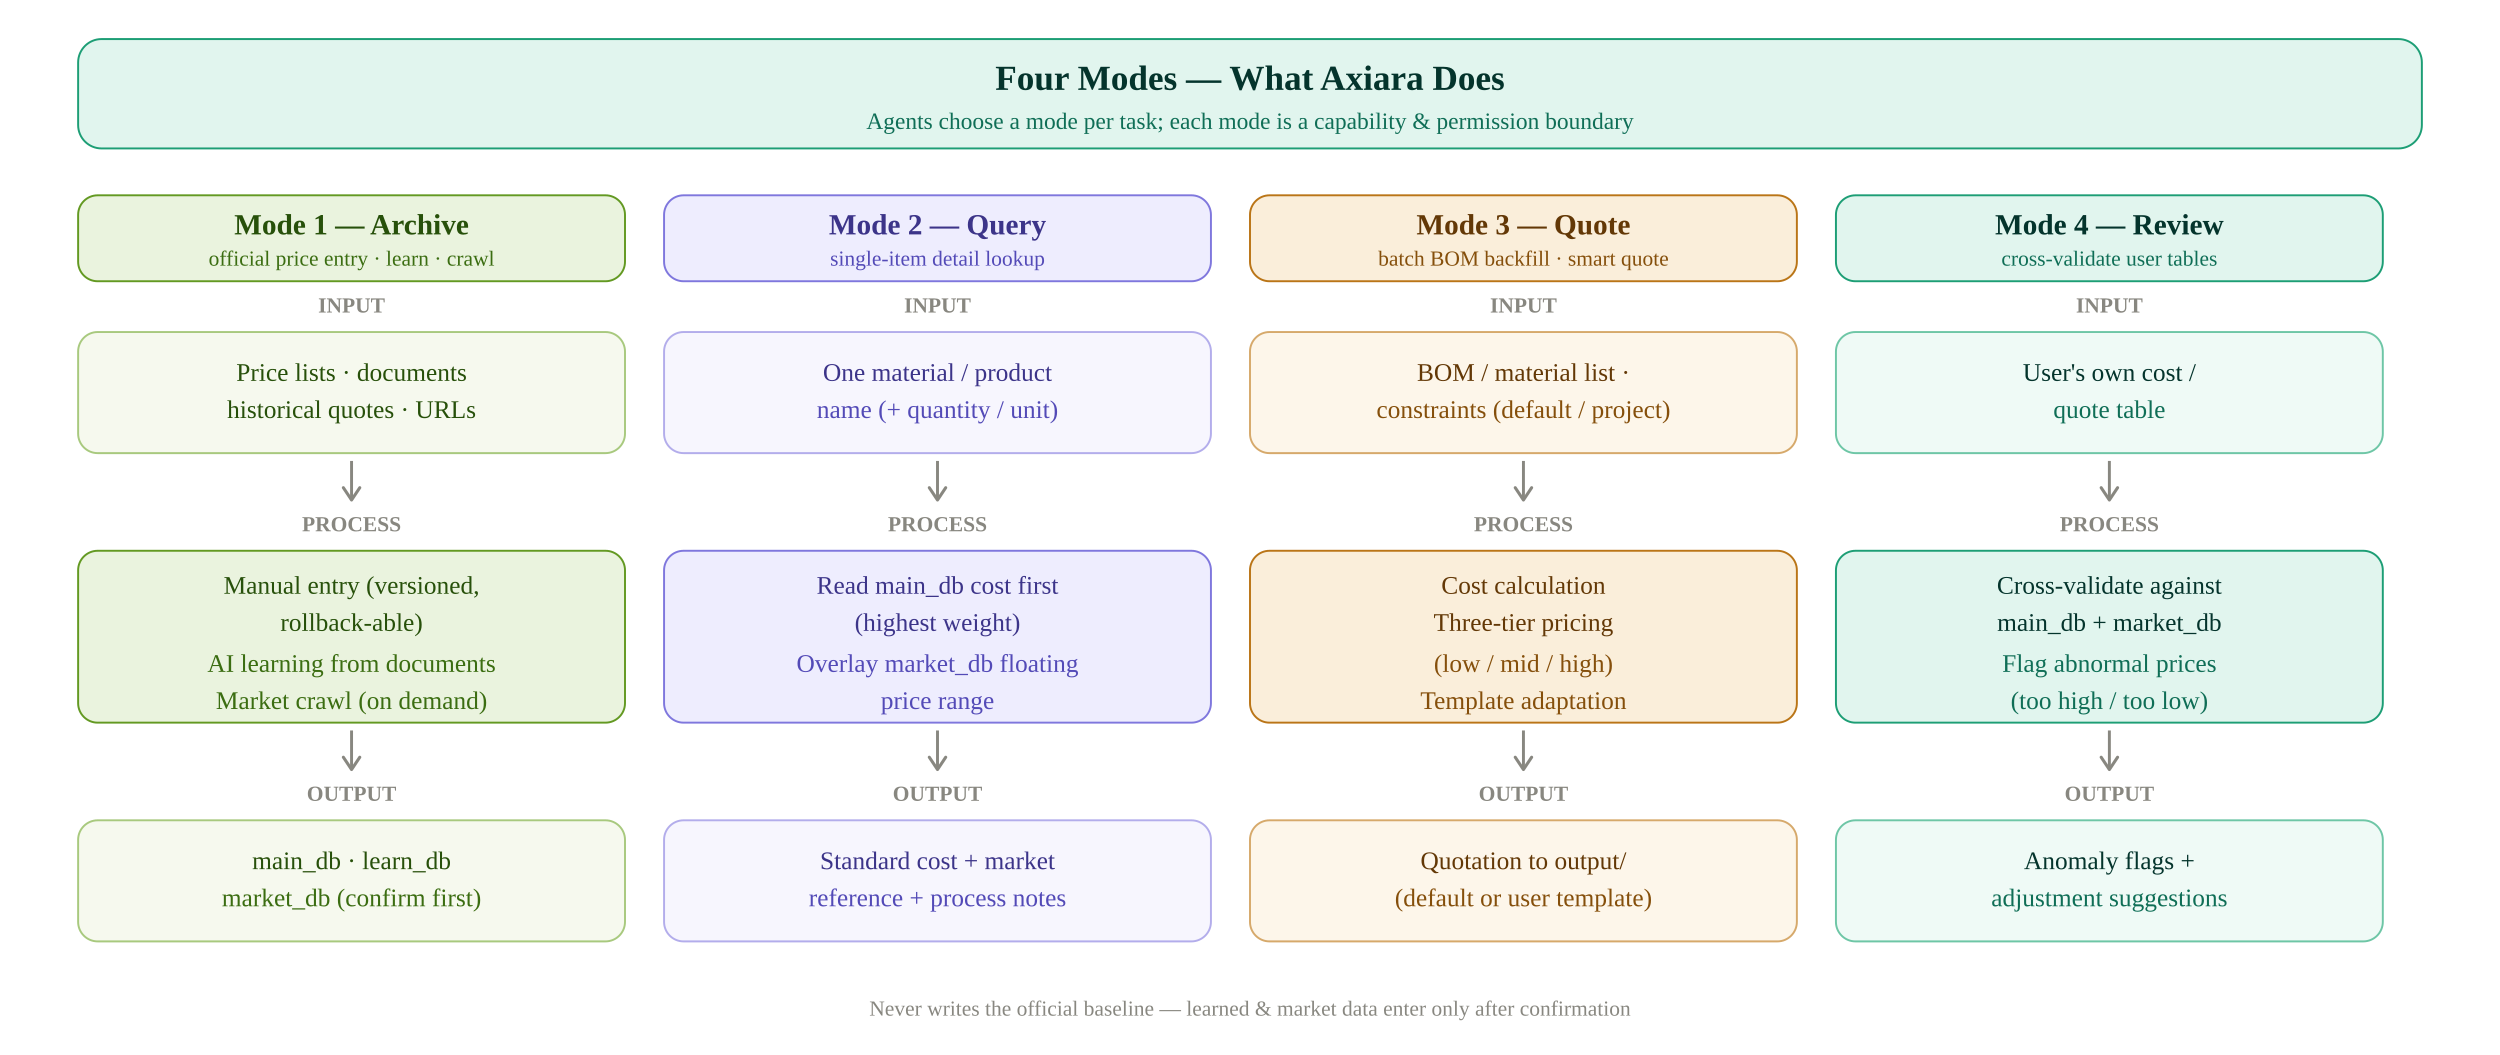
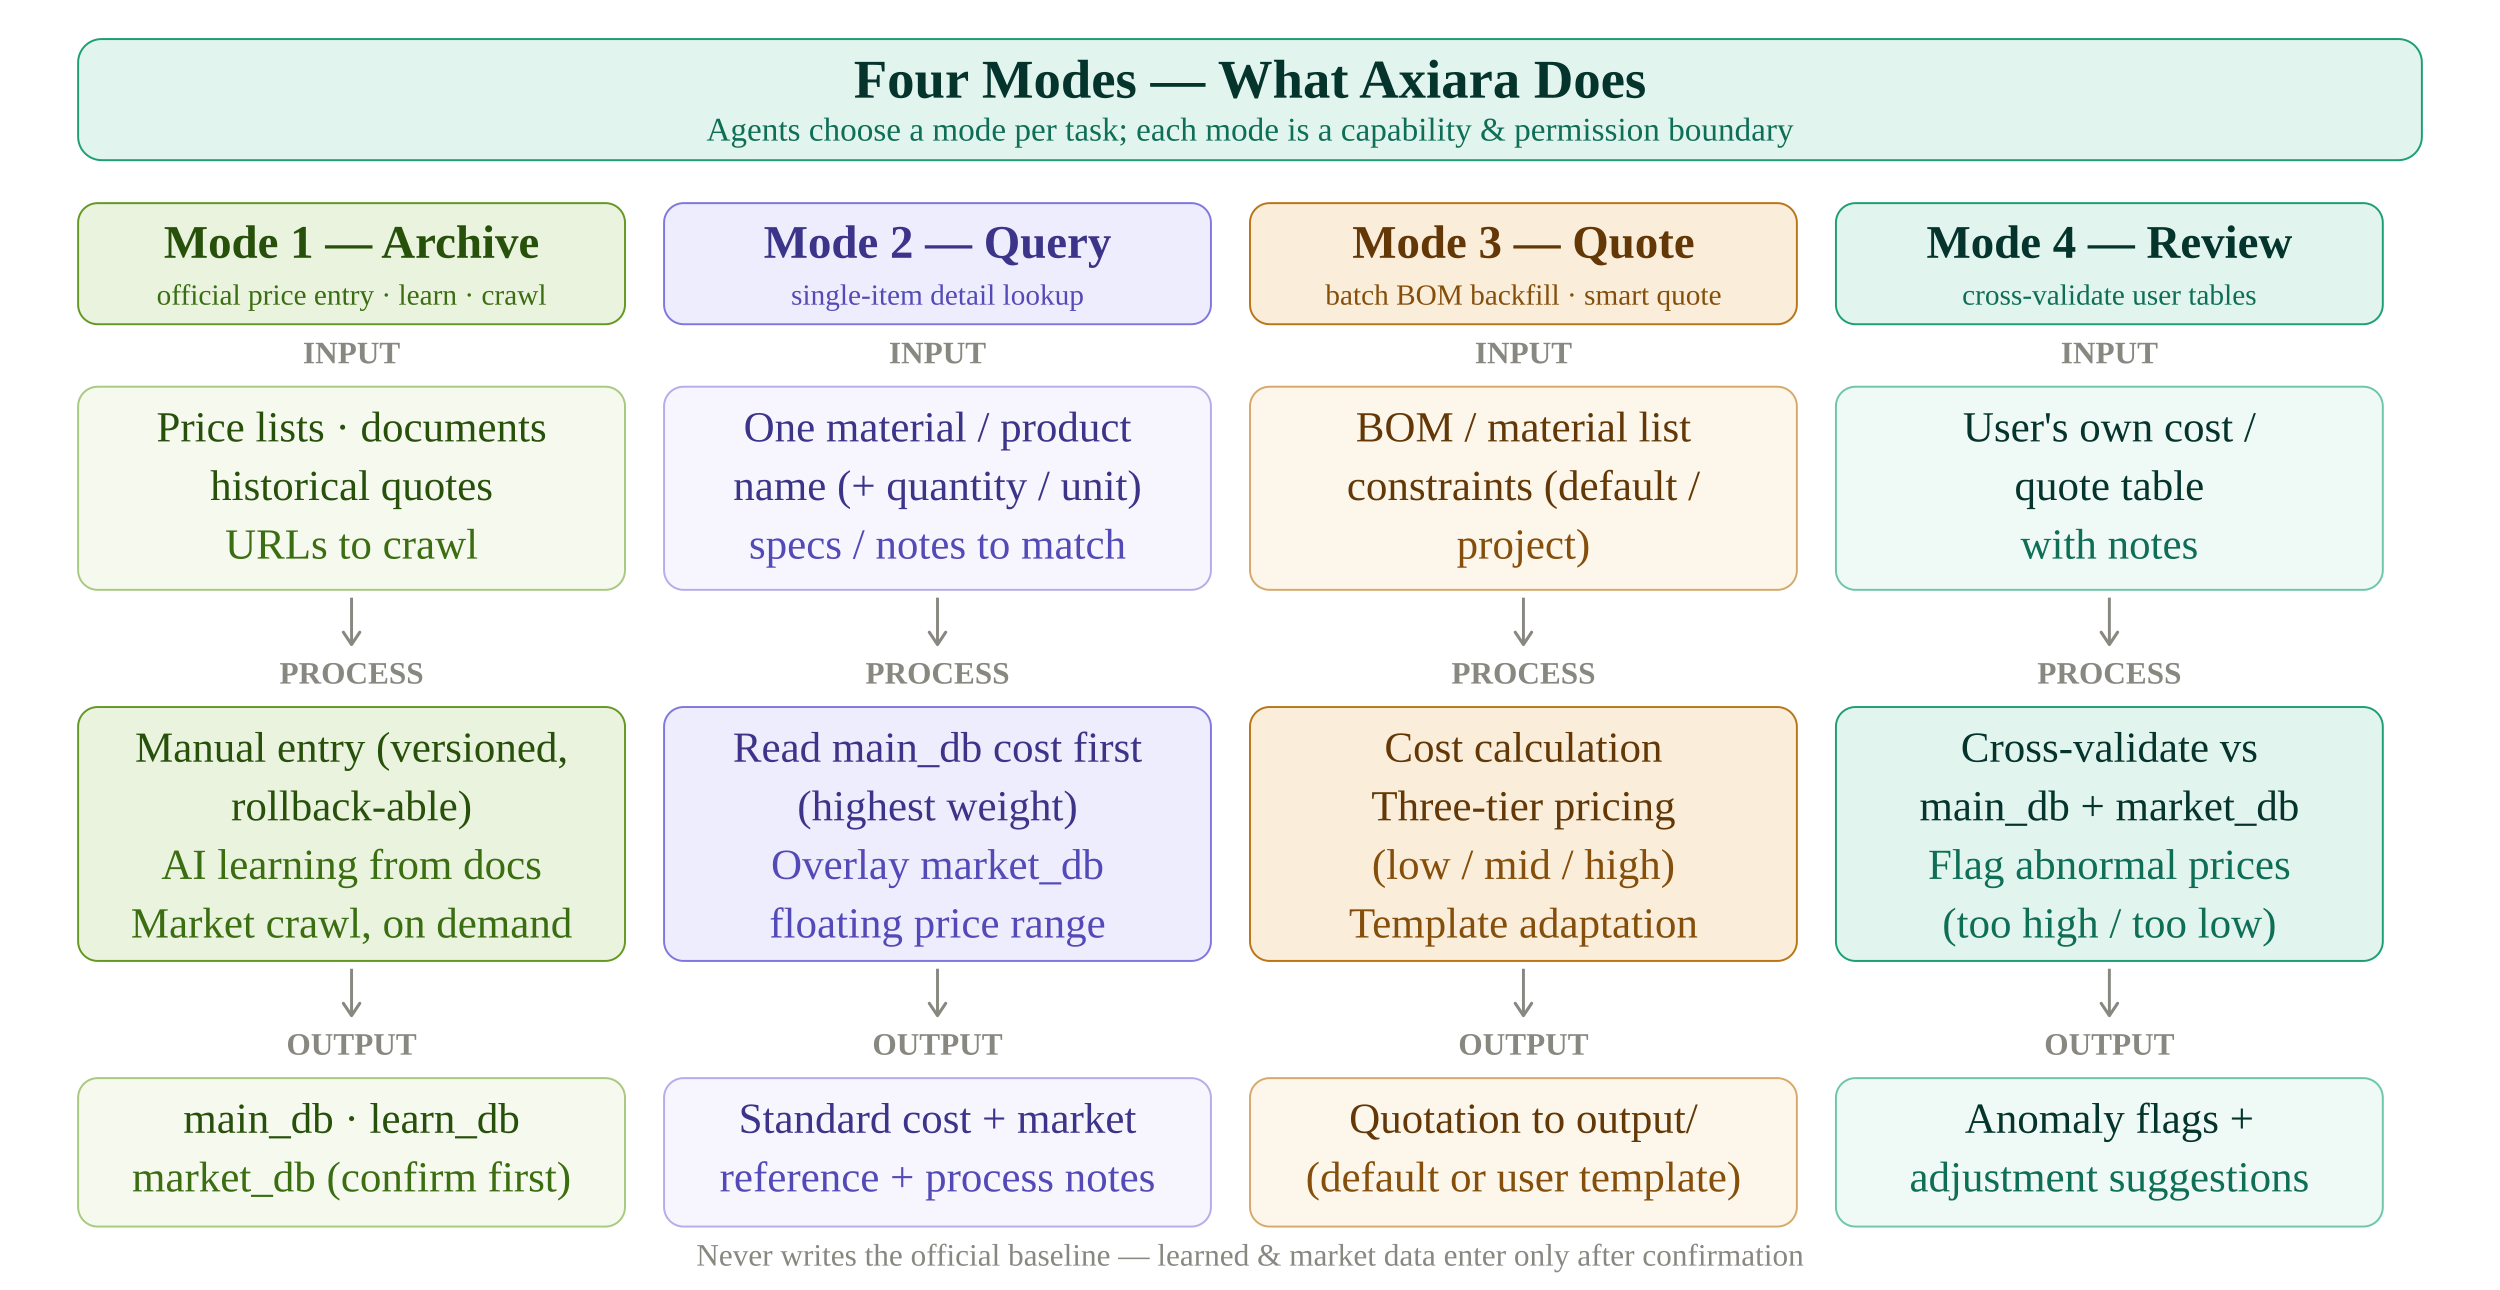
- <svg xmlns="http://www.w3.org/2000/svg" viewBox="0 0 1280 540" width="100%" role="img">
+ <svg xmlns="http://www.w3.org/2000/svg" viewBox="0 0 1280 660" width="100%" role="img">
  <defs>
    <marker id="arrow" viewBox="0 0 10 10" refX="8" refY="5" markerWidth="7" markerHeight="7" orient="auto-start-reverse">
      <path d="M2 1L8 5L2 9" fill="none" stroke="context-stroke" stroke-width="1.5" stroke-linecap="round" stroke-linejoin="round" />
    </marker>
  </defs>
-   <rect x="40" y="20" width="1200" height="56" rx="12" fill="#E1F5EE" stroke="#1D9E75" stroke-width="1" />
-   <text x="640" y="46" font-size="18" font-weight="600" fill="#04342C" text-anchor="middle">Four Modes — What Axiara Does</text>
-   <text x="640" y="66" font-size="12" fill="#0F6E56" text-anchor="middle">Agents choose a mode per task; each mode is a capability &amp; permission boundary</text>
-   <rect x="40" y="100" width="280" height="44" rx="10" fill="#EAF3DE" stroke="#639922" stroke-width="1" />
-   <text x="180" y="120" font-size="15" font-weight="600" fill="#27500A" text-anchor="middle">Mode 1 — Archive</text>
-   <text x="180" y="136" font-size="11" fill="#3B6D11" text-anchor="middle">official price entry · learn · crawl</text>
-   <text x="180" y="160" font-size="11" font-weight="600" fill="#888780" text-anchor="middle">INPUT</text>
-   <rect x="40" y="170" width="280" height="62" rx="10" fill="#F6F9EE" stroke="#A8C97E" stroke-width="1" />
-   <text x="180" y="195" font-size="13" fill="#27500A" text-anchor="middle">Price lists · documents</text>
-   <text x="180" y="214" font-size="13" fill="#27500A" text-anchor="middle">historical quotes · URLs</text>
-   <line x1="180" y1="236" x2="180" y2="256" stroke="#888780" stroke-width="1.5" marker-end="url(#arrow)" />
-   <text x="180" y="272" font-size="11" font-weight="600" fill="#888780" text-anchor="middle">PROCESS</text>
-   <rect x="40" y="282" width="280" height="88" rx="10" fill="#EAF3DE" stroke="#639922" stroke-width="1" />
-   <text x="180" y="304" font-size="13" fill="#27500A" text-anchor="middle">Manual entry (versioned,</text>
-   <text x="180" y="323" font-size="13" fill="#27500A" text-anchor="middle">rollback-able)</text>
-   <text x="180" y="344" font-size="13" fill="#3B6D11" text-anchor="middle">AI learning from documents</text>
-   <text x="180" y="363" font-size="13" fill="#3B6D11" text-anchor="middle">Market crawl (on demand)</text>
-   <line x1="180" y1="374" x2="180" y2="394" stroke="#888780" stroke-width="1.5" marker-end="url(#arrow)" />
-   <text x="180" y="410" font-size="11" font-weight="600" fill="#888780" text-anchor="middle">OUTPUT</text>
-   <rect x="40" y="420" width="280" height="62" rx="10" fill="#F6F9EE" stroke="#A8C97E" stroke-width="1" />
-   <text x="180" y="445" font-size="13" fill="#27500A" text-anchor="middle">main_db · learn_db</text>
-   <text x="180" y="464" font-size="13" fill="#3B6D11" text-anchor="middle">market_db (confirm first)</text>
-   <rect x="340" y="100" width="280" height="44" rx="10" fill="#EEEDFE" stroke="#7F77DD" stroke-width="1" />
-   <text x="480" y="120" font-size="15" font-weight="600" fill="#3C3489" text-anchor="middle">Mode 2 — Query</text>
-   <text x="480" y="136" font-size="11" fill="#534AB7" text-anchor="middle">single-item detail lookup</text>
-   <text x="480" y="160" font-size="11" font-weight="600" fill="#888780" text-anchor="middle">INPUT</text>
-   <rect x="340" y="170" width="280" height="62" rx="10" fill="#F7F6FE" stroke="#B3ADEB" stroke-width="1" />
-   <text x="480" y="195" font-size="13" fill="#3C3489" text-anchor="middle">One material / product</text>
-   <text x="480" y="214" font-size="13" fill="#534AB7" text-anchor="middle">name (+ quantity / unit)</text>
-   <line x1="480" y1="236" x2="480" y2="256" stroke="#888780" stroke-width="1.5" marker-end="url(#arrow)" />
-   <text x="480" y="272" font-size="11" font-weight="600" fill="#888780" text-anchor="middle">PROCESS</text>
-   <rect x="340" y="282" width="280" height="88" rx="10" fill="#EEEDFE" stroke="#7F77DD" stroke-width="1" />
-   <text x="480" y="304" font-size="13" fill="#3C3489" text-anchor="middle">Read main_db cost first</text>
-   <text x="480" y="323" font-size="13" fill="#3C3489" text-anchor="middle">(highest weight)</text>
-   <text x="480" y="344" font-size="13" fill="#534AB7" text-anchor="middle">Overlay market_db floating</text>
-   <text x="480" y="363" font-size="13" fill="#534AB7" text-anchor="middle">price range</text>
-   <line x1="480" y1="374" x2="480" y2="394" stroke="#888780" stroke-width="1.5" marker-end="url(#arrow)" />
-   <text x="480" y="410" font-size="11" font-weight="600" fill="#888780" text-anchor="middle">OUTPUT</text>
-   <rect x="340" y="420" width="280" height="62" rx="10" fill="#F7F6FE" stroke="#B3ADEB" stroke-width="1" />
-   <text x="480" y="445" font-size="13" fill="#3C3489" text-anchor="middle">Standard cost + market</text>
-   <text x="480" y="464" font-size="13" fill="#534AB7" text-anchor="middle">reference + process notes</text>
-   <rect x="640" y="100" width="280" height="44" rx="10" fill="#FAEEDA" stroke="#BA7517" stroke-width="1" />
-   <text x="780" y="120" font-size="15" font-weight="600" fill="#633806" text-anchor="middle">Mode 3 — Quote</text>
-   <text x="780" y="136" font-size="11" fill="#854F0B" text-anchor="middle">batch BOM backfill · smart quote</text>
-   <text x="780" y="160" font-size="11" font-weight="600" fill="#888780" text-anchor="middle">INPUT</text>
-   <rect x="640" y="170" width="280" height="62" rx="10" fill="#FDF6EA" stroke="#D6A96B" stroke-width="1" />
-   <text x="780" y="195" font-size="13" fill="#633806" text-anchor="middle">BOM / material list ·</text>
-   <text x="780" y="214" font-size="13" fill="#854F0B" text-anchor="middle">constraints (default / project)</text>
-   <line x1="780" y1="236" x2="780" y2="256" stroke="#888780" stroke-width="1.5" marker-end="url(#arrow)" />
-   <text x="780" y="272" font-size="11" font-weight="600" fill="#888780" text-anchor="middle">PROCESS</text>
-   <rect x="640" y="282" width="280" height="88" rx="10" fill="#FAEEDA" stroke="#BA7517" stroke-width="1" />
-   <text x="780" y="304" font-size="13" fill="#633806" text-anchor="middle">Cost calculation</text>
-   <text x="780" y="323" font-size="13" fill="#633806" text-anchor="middle">Three-tier pricing</text>
-   <text x="780" y="344" font-size="13" fill="#854F0B" text-anchor="middle">(low / mid / high)</text>
-   <text x="780" y="363" font-size="13" fill="#854F0B" text-anchor="middle">Template adaptation</text>
-   <line x1="780" y1="374" x2="780" y2="394" stroke="#888780" stroke-width="1.5" marker-end="url(#arrow)" />
-   <text x="780" y="410" font-size="11" font-weight="600" fill="#888780" text-anchor="middle">OUTPUT</text>
-   <rect x="640" y="420" width="280" height="62" rx="10" fill="#FDF6EA" stroke="#D6A96B" stroke-width="1" />
-   <text x="780" y="445" font-size="13" fill="#633806" text-anchor="middle">Quotation to output/</text>
-   <text x="780" y="464" font-size="13" fill="#854F0B" text-anchor="middle">(default or user template)</text>
-   <rect x="940" y="100" width="280" height="44" rx="10" fill="#E1F5EE" stroke="#1D9E75" stroke-width="1" />
-   <text x="1080" y="120" font-size="15" font-weight="600" fill="#04342C" text-anchor="middle">Mode 4 — Review</text>
-   <text x="1080" y="136" font-size="11" fill="#0F6E56" text-anchor="middle">cross-validate user tables</text>
-   <text x="1080" y="160" font-size="11" font-weight="600" fill="#888780" text-anchor="middle">INPUT</text>
-   <rect x="940" y="170" width="280" height="62" rx="10" fill="#EFFAF6" stroke="#6EC6A6" stroke-width="1" />
-   <text x="1080" y="195" font-size="13" fill="#04342C" text-anchor="middle">User's own cost /</text>
-   <text x="1080" y="214" font-size="13" fill="#0F6E56" text-anchor="middle">quote table</text>
-   <line x1="1080" y1="236" x2="1080" y2="256" stroke="#888780" stroke-width="1.5" marker-end="url(#arrow)" />
-   <text x="1080" y="272" font-size="11" font-weight="600" fill="#888780" text-anchor="middle">PROCESS</text>
-   <rect x="940" y="282" width="280" height="88" rx="10" fill="#E1F5EE" stroke="#1D9E75" stroke-width="1" />
-   <text x="1080" y="304" font-size="13" fill="#04342C" text-anchor="middle">Cross-validate against</text>
-   <text x="1080" y="323" font-size="13" fill="#04342C" text-anchor="middle">main_db + market_db</text>
-   <text x="1080" y="344" font-size="13" fill="#0F6E56" text-anchor="middle">Flag abnormal prices</text>
-   <text x="1080" y="363" font-size="13" fill="#0F6E56" text-anchor="middle">(too high / too low)</text>
-   <line x1="1080" y1="374" x2="1080" y2="394" stroke="#888780" stroke-width="1.5" marker-end="url(#arrow)" />
-   <text x="1080" y="410" font-size="11" font-weight="600" fill="#888780" text-anchor="middle">OUTPUT</text>
-   <rect x="940" y="420" width="280" height="62" rx="10" fill="#EFFAF6" stroke="#6EC6A6" stroke-width="1" />
-   <text x="1080" y="445" font-size="13" fill="#04342C" text-anchor="middle">Anomaly flags +</text>
-   <text x="1080" y="464" font-size="13" fill="#0F6E56" text-anchor="middle">adjustment suggestions</text>
-   <text x="640" y="520" font-size="11" fill="#888780" text-anchor="middle">Never writes the official baseline — learned &amp; market data enter only after confirmation</text>
+   <rect x="40" y="20" width="1200" height="62" rx="12" fill="#E1F5EE" stroke="#1D9E75" stroke-width="1" />
+   <text x="640" y="50" font-size="28" font-weight="600" fill="#04342C" text-anchor="middle">Four Modes — What Axiara Does</text>
+   <text x="640" y="72" font-size="17" fill="#0F6E56" text-anchor="middle">Agents choose a mode per task; each mode is a capability &amp; permission boundary</text>
+   <rect x="40" y="104" width="280" height="62" rx="10" fill="#EAF3DE" stroke="#639922" stroke-width="1" />
+   <text x="180" y="132" font-size="24" font-weight="600" fill="#27500A" text-anchor="middle">Mode 1 — Archive</text>
+   <text x="180" y="156" font-size="15" fill="#3B6D11" text-anchor="middle">official price entry · learn · crawl</text>
+   <text x="180" y="186" font-size="16" font-weight="600" fill="#888780" text-anchor="middle">INPUT</text>
+   <rect x="40" y="198" width="280" height="104" rx="10" fill="#F6F9EE" stroke="#A8C97E" stroke-width="1" />
+   <text x="180" y="226" font-size="22" fill="#27500A" text-anchor="middle">Price lists · documents</text>
+   <text x="180" y="256" font-size="22" fill="#27500A" text-anchor="middle">historical quotes</text>
+   <text x="180" y="286" font-size="22" fill="#3B6D11" text-anchor="middle">URLs to crawl</text>
+   <line x1="180" y1="306" x2="180" y2="330" stroke="#888780" stroke-width="1.5" marker-end="url(#arrow)" />
+   <text x="180" y="350" font-size="16" font-weight="600" fill="#888780" text-anchor="middle">PROCESS</text>
+   <rect x="40" y="362" width="280" height="130" rx="10" fill="#EAF3DE" stroke="#639922" stroke-width="1" />
+   <text x="180" y="390" font-size="22" fill="#27500A" text-anchor="middle">Manual entry (versioned,</text>
+   <text x="180" y="420" font-size="22" fill="#27500A" text-anchor="middle">rollback-able)</text>
+   <text x="180" y="450" font-size="22" fill="#3B6D11" text-anchor="middle">AI learning from docs</text>
+   <text x="180" y="480" font-size="22" fill="#3B6D11" text-anchor="middle">Market crawl, on demand</text>
+   <line x1="180" y1="496" x2="180" y2="520" stroke="#888780" stroke-width="1.5" marker-end="url(#arrow)" />
+   <text x="180" y="540" font-size="16" font-weight="600" fill="#888780" text-anchor="middle">OUTPUT</text>
+   <rect x="40" y="552" width="280" height="76" rx="10" fill="#F6F9EE" stroke="#A8C97E" stroke-width="1" />
+   <text x="180" y="580" font-size="22" fill="#27500A" text-anchor="middle">main_db · learn_db</text>
+   <text x="180" y="610" font-size="22" fill="#3B6D11" text-anchor="middle">market_db (confirm first)</text>
+   <rect x="340" y="104" width="280" height="62" rx="10" fill="#EEEDFE" stroke="#7F77DD" stroke-width="1" />
+   <text x="480" y="132" font-size="24" font-weight="600" fill="#3C3489" text-anchor="middle">Mode 2 — Query</text>
+   <text x="480" y="156" font-size="15" fill="#534AB7" text-anchor="middle">single-item detail lookup</text>
+   <text x="480" y="186" font-size="16" font-weight="600" fill="#888780" text-anchor="middle">INPUT</text>
+   <rect x="340" y="198" width="280" height="104" rx="10" fill="#F7F6FE" stroke="#B3ADEB" stroke-width="1" />
+   <text x="480" y="226" font-size="22" fill="#3C3489" text-anchor="middle">One material / product</text>
+   <text x="480" y="256" font-size="22" fill="#3C3489" text-anchor="middle">name (+ quantity / unit)</text>
+   <text x="480" y="286" font-size="22" fill="#534AB7" text-anchor="middle">specs / notes to match</text>
+   <line x1="480" y1="306" x2="480" y2="330" stroke="#888780" stroke-width="1.5" marker-end="url(#arrow)" />
+   <text x="480" y="350" font-size="16" font-weight="600" fill="#888780" text-anchor="middle">PROCESS</text>
+   <rect x="340" y="362" width="280" height="130" rx="10" fill="#EEEDFE" stroke="#7F77DD" stroke-width="1" />
+   <text x="480" y="390" font-size="22" fill="#3C3489" text-anchor="middle">Read main_db cost first</text>
+   <text x="480" y="420" font-size="22" fill="#3C3489" text-anchor="middle">(highest weight)</text>
+   <text x="480" y="450" font-size="22" fill="#534AB7" text-anchor="middle">Overlay market_db</text>
+   <text x="480" y="480" font-size="22" fill="#534AB7" text-anchor="middle">floating price range</text>
+   <line x1="480" y1="496" x2="480" y2="520" stroke="#888780" stroke-width="1.5" marker-end="url(#arrow)" />
+   <text x="480" y="540" font-size="16" font-weight="600" fill="#888780" text-anchor="middle">OUTPUT</text>
+   <rect x="340" y="552" width="280" height="76" rx="10" fill="#F7F6FE" stroke="#B3ADEB" stroke-width="1" />
+   <text x="480" y="580" font-size="22" fill="#3C3489" text-anchor="middle">Standard cost + market</text>
+   <text x="480" y="610" font-size="22" fill="#534AB7" text-anchor="middle">reference + process notes</text>
+   <rect x="640" y="104" width="280" height="62" rx="10" fill="#FAEEDA" stroke="#BA7517" stroke-width="1" />
+   <text x="780" y="132" font-size="24" font-weight="600" fill="#633806" text-anchor="middle">Mode 3 — Quote</text>
+   <text x="780" y="156" font-size="15" fill="#854F0B" text-anchor="middle">batch BOM backfill · smart quote</text>
+   <text x="780" y="186" font-size="16" font-weight="600" fill="#888780" text-anchor="middle">INPUT</text>
+   <rect x="640" y="198" width="280" height="104" rx="10" fill="#FDF6EA" stroke="#D6A96B" stroke-width="1" />
+   <text x="780" y="226" font-size="22" fill="#633806" text-anchor="middle">BOM / material list</text>
+   <text x="780" y="256" font-size="22" fill="#633806" text-anchor="middle">constraints (default /</text>
+   <text x="780" y="286" font-size="22" fill="#854F0B" text-anchor="middle">project)</text>
+   <line x1="780" y1="306" x2="780" y2="330" stroke="#888780" stroke-width="1.5" marker-end="url(#arrow)" />
+   <text x="780" y="350" font-size="16" font-weight="600" fill="#888780" text-anchor="middle">PROCESS</text>
+   <rect x="640" y="362" width="280" height="130" rx="10" fill="#FAEEDA" stroke="#BA7517" stroke-width="1" />
+   <text x="780" y="390" font-size="22" fill="#633806" text-anchor="middle">Cost calculation</text>
+   <text x="780" y="420" font-size="22" fill="#633806" text-anchor="middle">Three-tier pricing</text>
+   <text x="780" y="450" font-size="22" fill="#854F0B" text-anchor="middle">(low / mid / high)</text>
+   <text x="780" y="480" font-size="22" fill="#854F0B" text-anchor="middle">Template adaptation</text>
+   <line x1="780" y1="496" x2="780" y2="520" stroke="#888780" stroke-width="1.5" marker-end="url(#arrow)" />
+   <text x="780" y="540" font-size="16" font-weight="600" fill="#888780" text-anchor="middle">OUTPUT</text>
+   <rect x="640" y="552" width="280" height="76" rx="10" fill="#FDF6EA" stroke="#D6A96B" stroke-width="1" />
+   <text x="780" y="580" font-size="22" fill="#633806" text-anchor="middle">Quotation to output/</text>
+   <text x="780" y="610" font-size="22" fill="#854F0B" text-anchor="middle">(default or user template)</text>
+   <rect x="940" y="104" width="280" height="62" rx="10" fill="#E1F5EE" stroke="#1D9E75" stroke-width="1" />
+   <text x="1080" y="132" font-size="24" font-weight="600" fill="#04342C" text-anchor="middle">Mode 4 — Review</text>
+   <text x="1080" y="156" font-size="15" fill="#0F6E56" text-anchor="middle">cross-validate user tables</text>
+   <text x="1080" y="186" font-size="16" font-weight="600" fill="#888780" text-anchor="middle">INPUT</text>
+   <rect x="940" y="198" width="280" height="104" rx="10" fill="#EFFAF6" stroke="#6EC6A6" stroke-width="1" />
+   <text x="1080" y="226" font-size="22" fill="#04342C" text-anchor="middle">User's own cost /</text>
+   <text x="1080" y="256" font-size="22" fill="#04342C" text-anchor="middle">quote table</text>
+   <text x="1080" y="286" font-size="22" fill="#0F6E56" text-anchor="middle">with notes</text>
+   <line x1="1080" y1="306" x2="1080" y2="330" stroke="#888780" stroke-width="1.5" marker-end="url(#arrow)" />
+   <text x="1080" y="350" font-size="16" font-weight="600" fill="#888780" text-anchor="middle">PROCESS</text>
+   <rect x="940" y="362" width="280" height="130" rx="10" fill="#E1F5EE" stroke="#1D9E75" stroke-width="1" />
+   <text x="1080" y="390" font-size="22" fill="#04342C" text-anchor="middle">Cross-validate vs</text>
+   <text x="1080" y="420" font-size="22" fill="#04342C" text-anchor="middle">main_db + market_db</text>
+   <text x="1080" y="450" font-size="22" fill="#0F6E56" text-anchor="middle">Flag abnormal prices</text>
+   <text x="1080" y="480" font-size="22" fill="#0F6E56" text-anchor="middle">(too high / too low)</text>
+   <line x1="1080" y1="496" x2="1080" y2="520" stroke="#888780" stroke-width="1.5" marker-end="url(#arrow)" />
+   <text x="1080" y="540" font-size="16" font-weight="600" fill="#888780" text-anchor="middle">OUTPUT</text>
+   <rect x="940" y="552" width="280" height="76" rx="10" fill="#EFFAF6" stroke="#6EC6A6" stroke-width="1" />
+   <text x="1080" y="580" font-size="22" fill="#04342C" text-anchor="middle">Anomaly flags +</text>
+   <text x="1080" y="610" font-size="22" fill="#0F6E56" text-anchor="middle">adjustment suggestions</text>
+   <text x="640" y="648" font-size="16" fill="#888780" text-anchor="middle">Never writes the official baseline — learned &amp; market data enter only after confirmation</text>
</svg>
